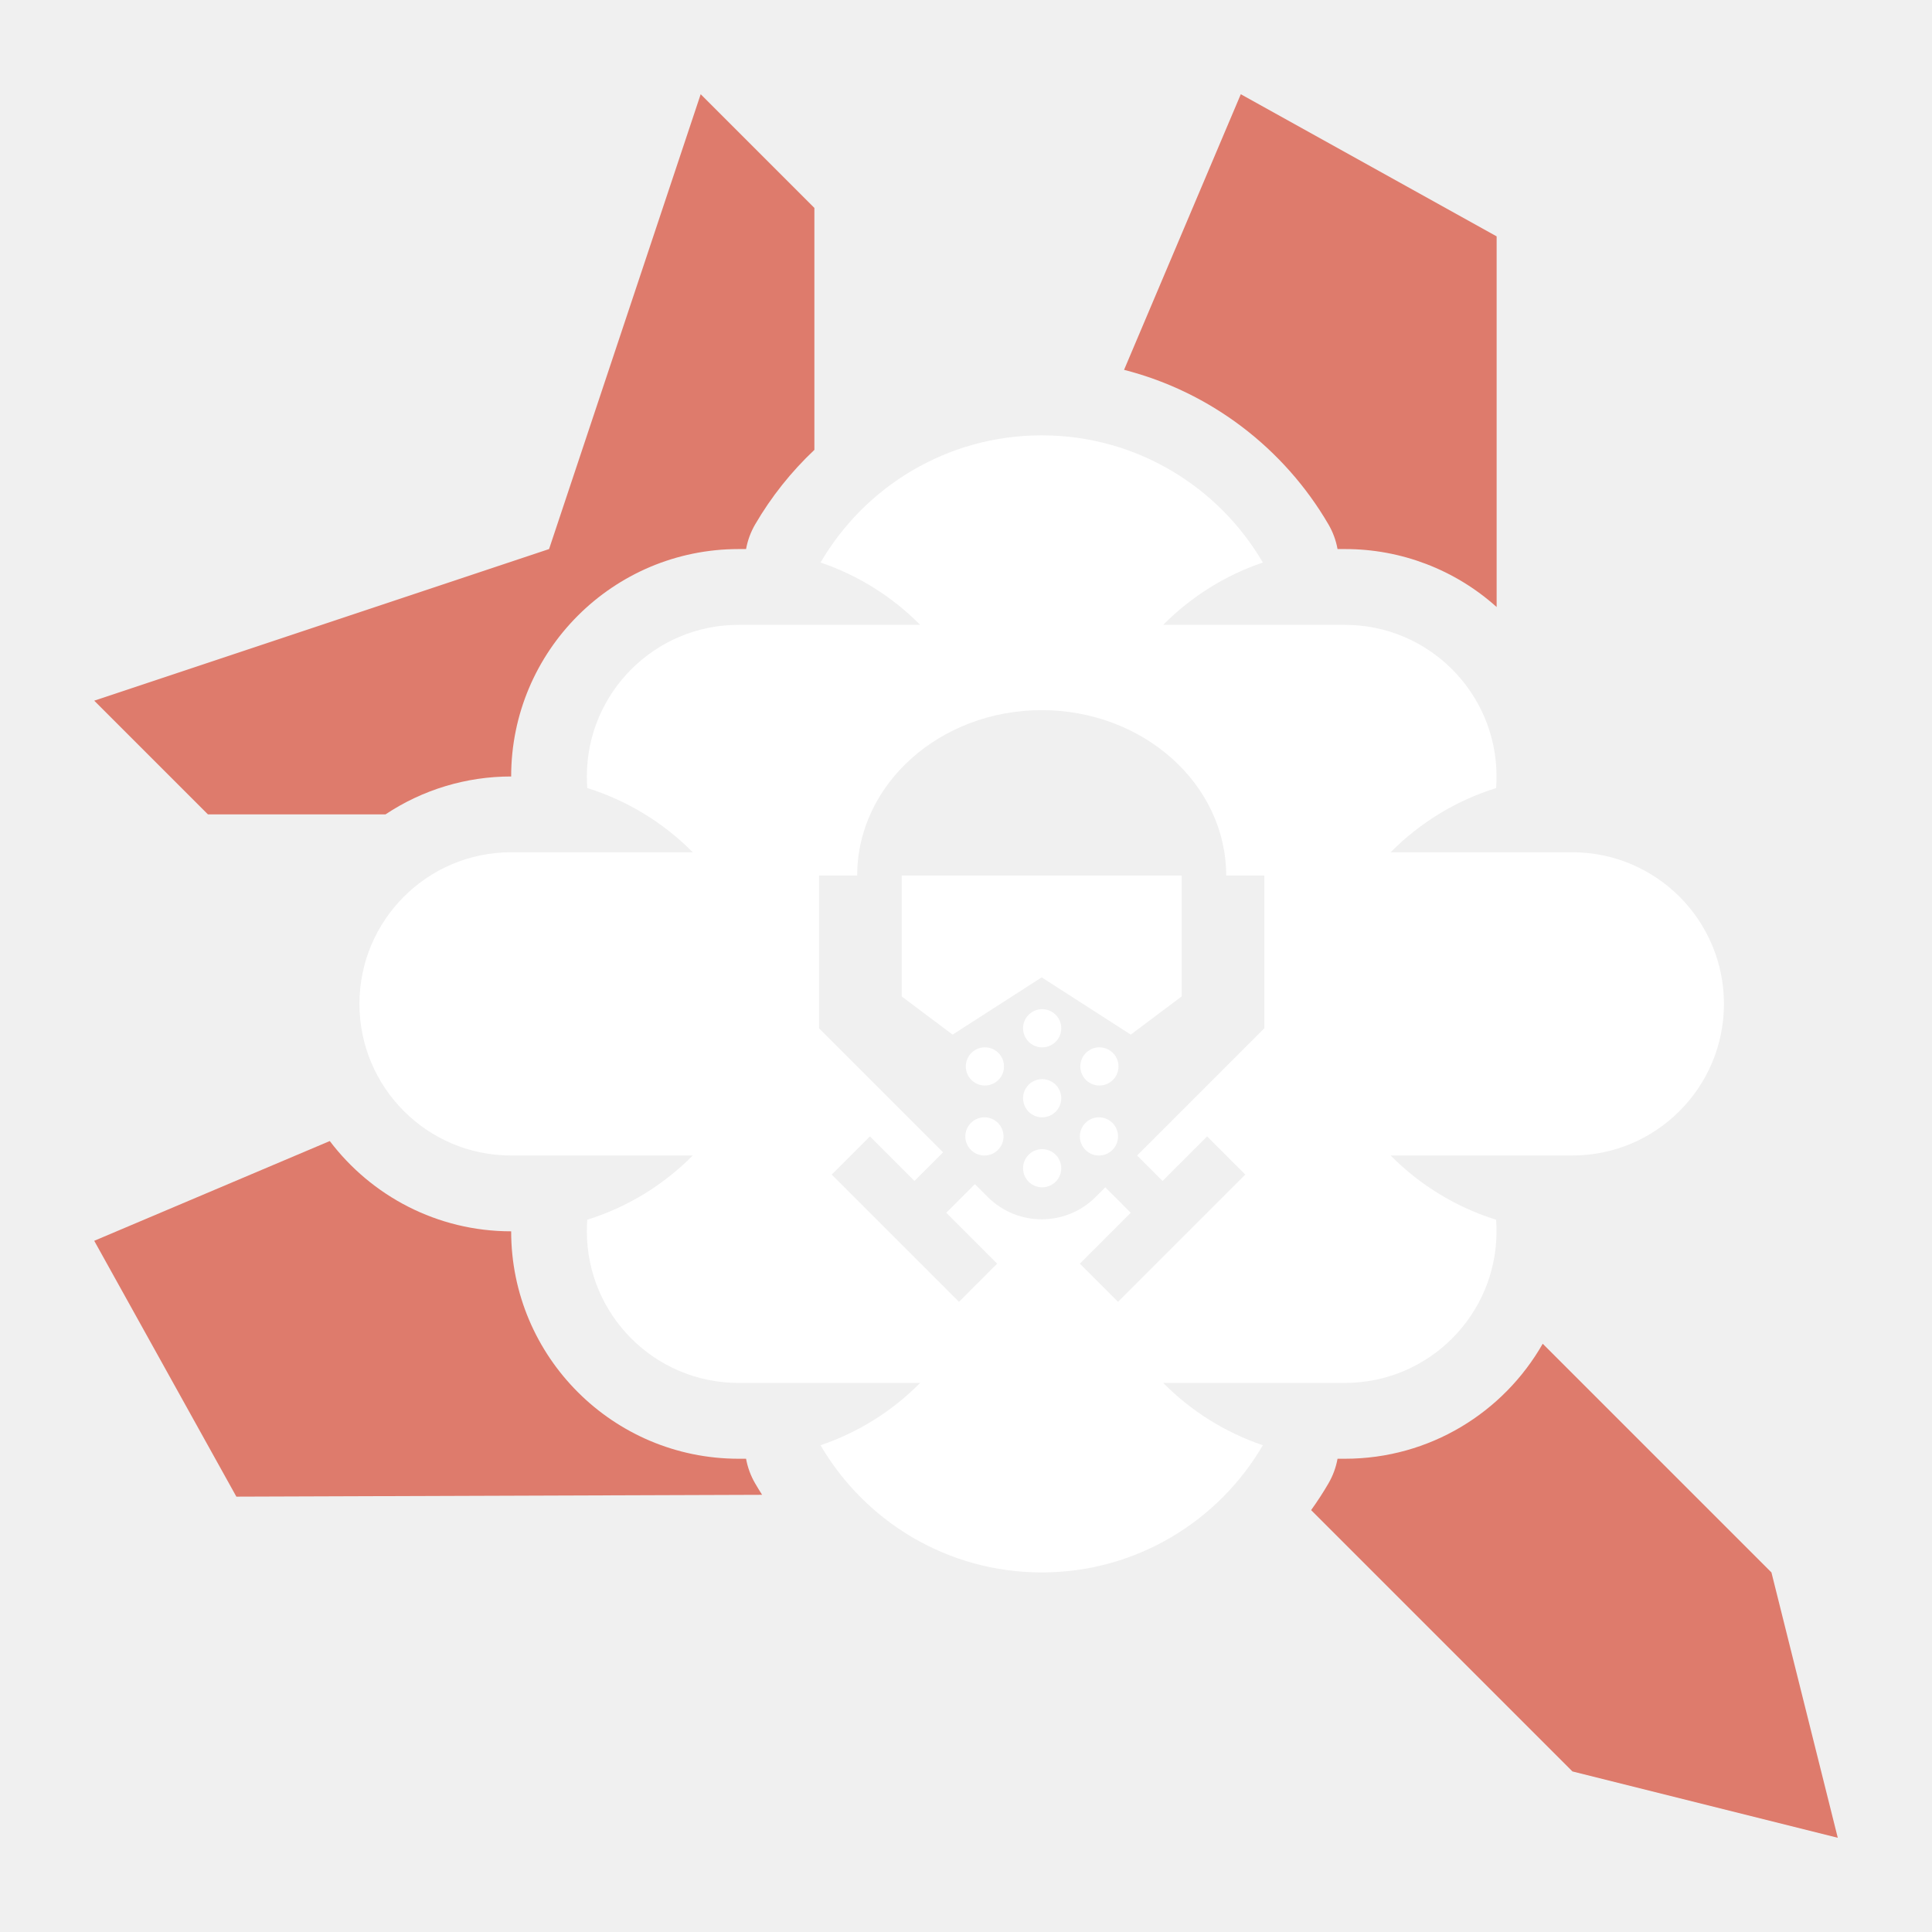
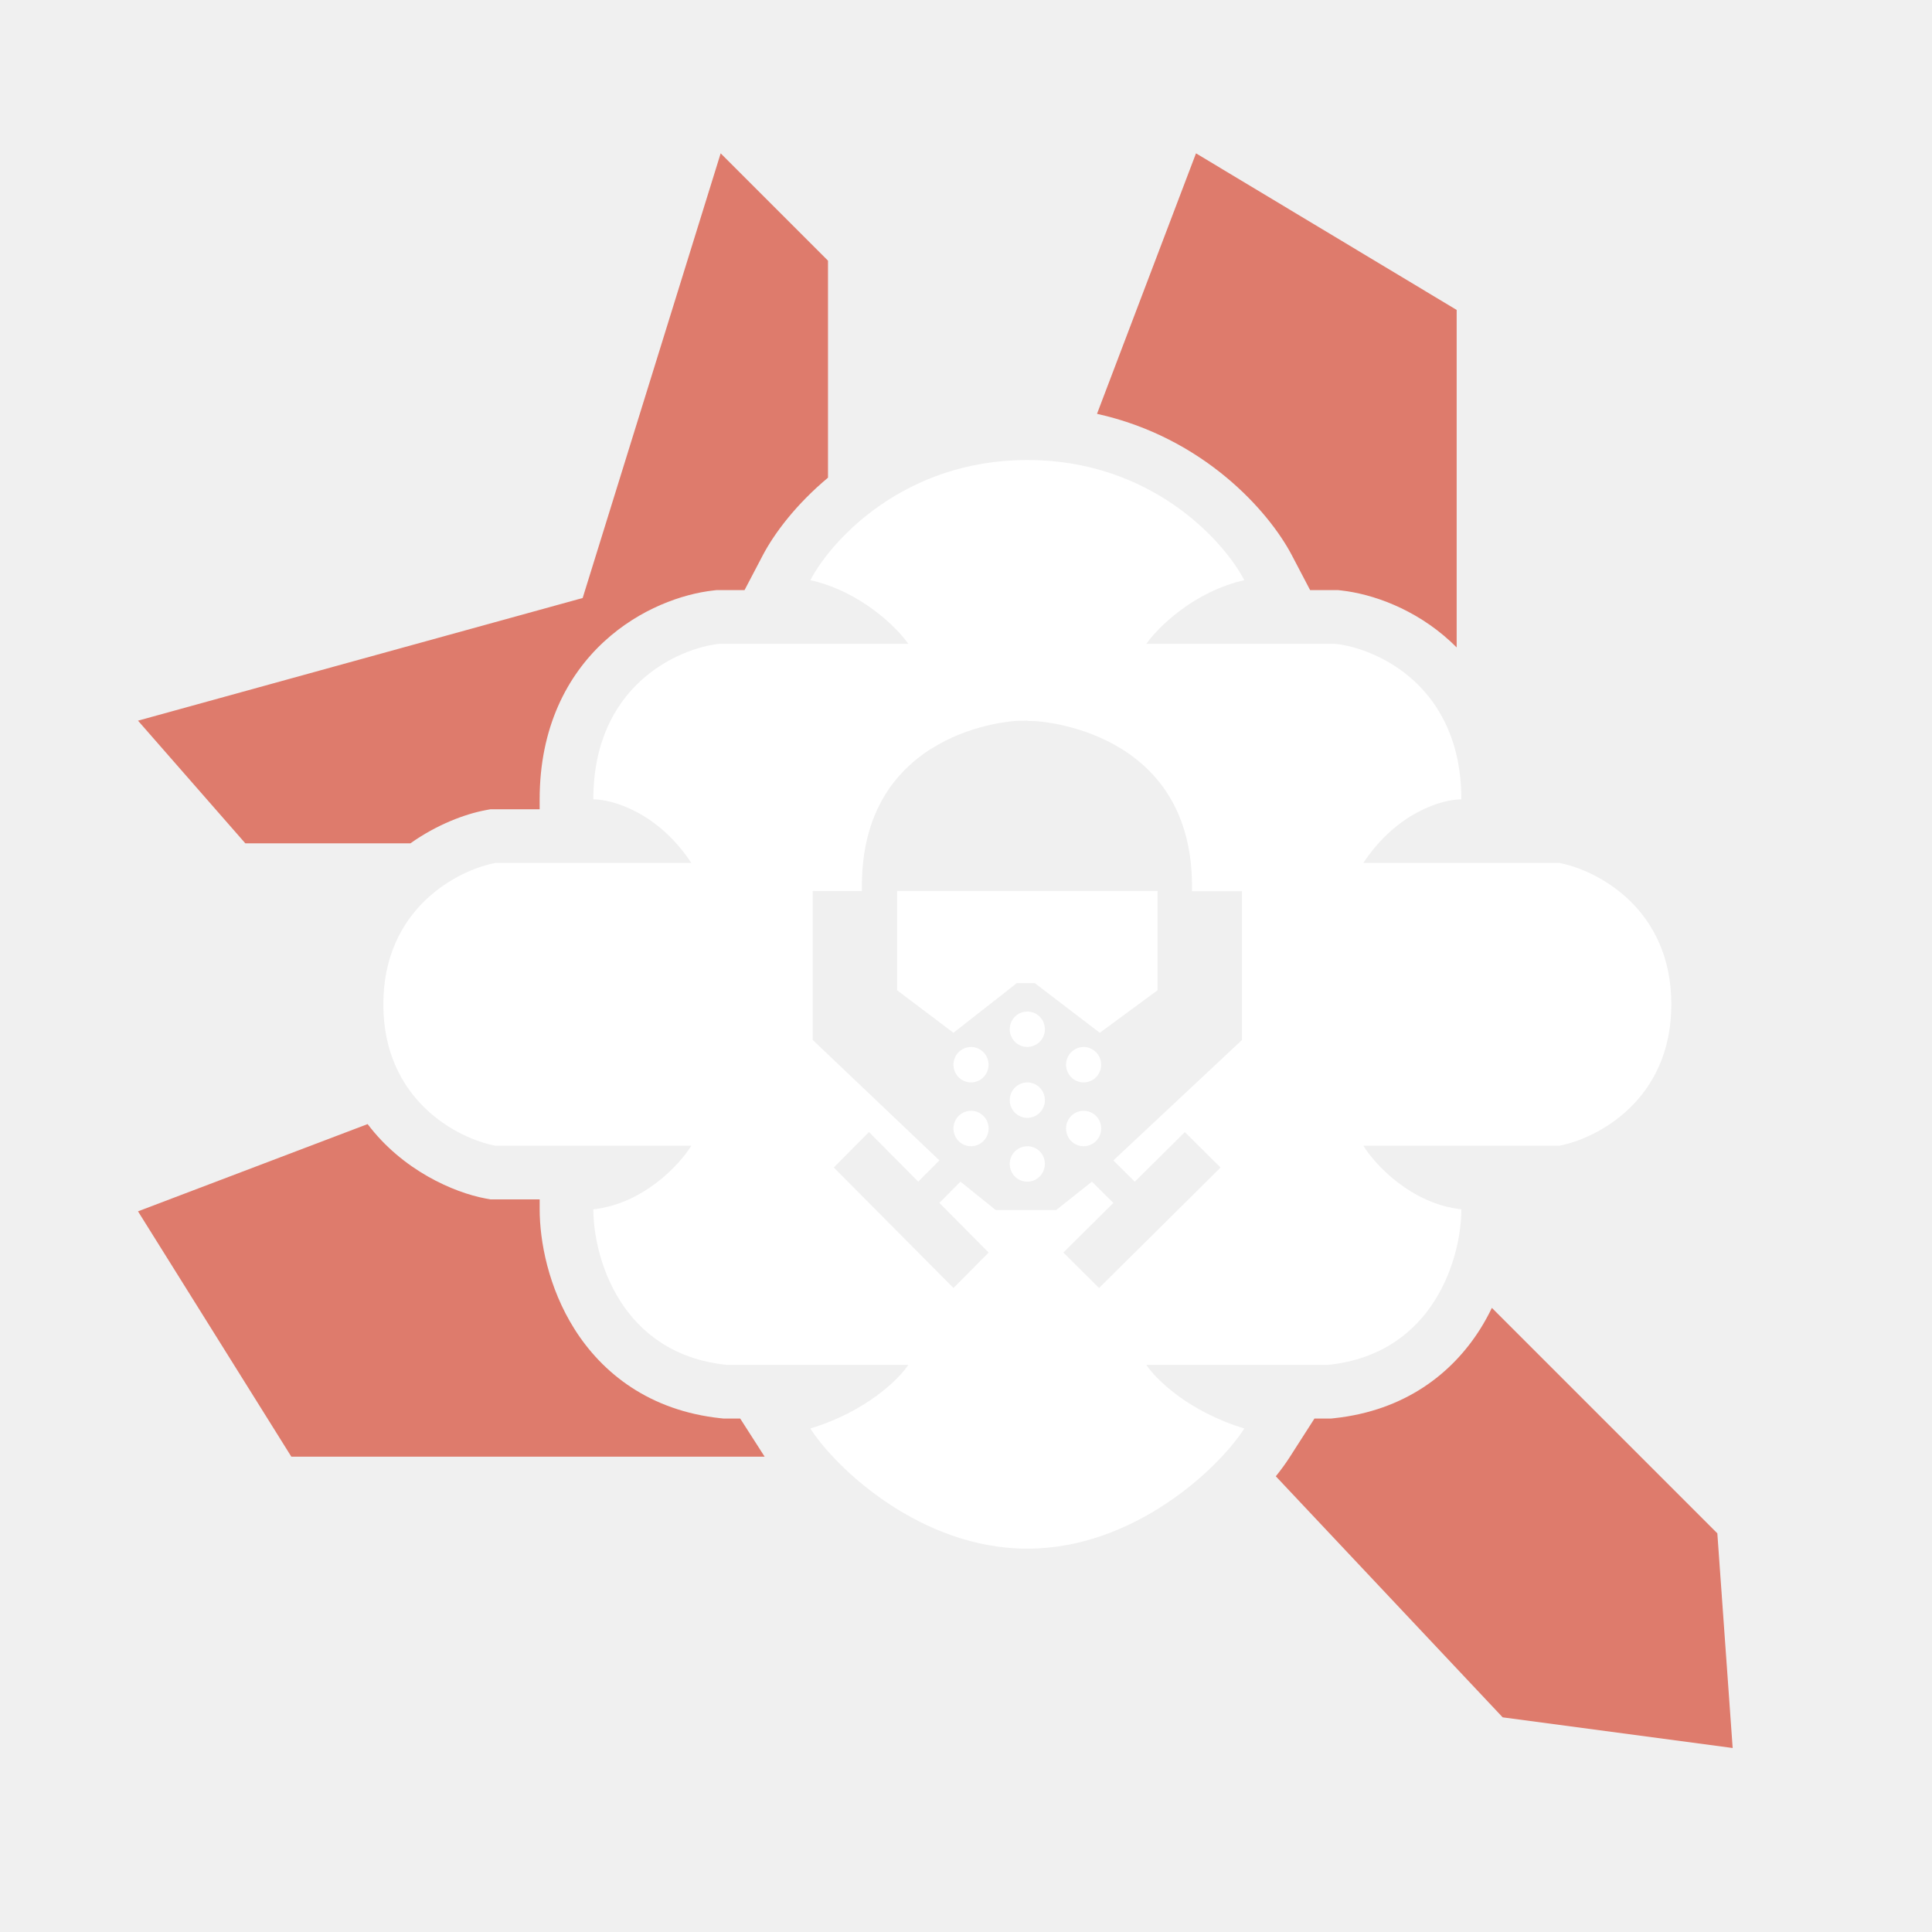
- <svg xmlns="http://www.w3.org/2000/svg" viewBox="0 0 256 256" xml:space="preserve" style="fill-rule:evenodd;clip-rule:evenodd;stroke-linejoin:round;stroke-miterlimit:2" version="1.1" id="svg7">
-   <defs id="defs7" />
-   <g transform="matrix(1.25559,0,0,1.25559,-379.2584,-416.9261)" id="g7">
-     <path style="display:none;fill:none" d="M 276,306 H 532 V 562 H 276 Z" id="path1" />
-     <clipPath id="a">
-       <path d="M 276,306 H 532 V 562 H 276 Z" id="path2" />
-     </clipPath>
-     <g clip-path="url(#a)" id="g6" style="display:inline">
-       <path style="display:none;fill:#190301" transform="translate(0,306)" d="M 276,0 H 532 V 256 H 276 Z" id="path3" />
-       <path d="M 342.736,418 H 324 l -12,-12 48,-16 16,-48 12,12 v 25.532 a 35.1,35.1 0 0 0 -6.247,7.858 8,8 0 0 0 -0.963,2.61 H 380 c -13.246,0 -24,10.754 -24,24 a 23.9,23.9 0 0 0 -13.264,4 M 420.681,371.086 433,342 l 27,15 v 39.117 A 23.9,23.9 0 0 0 444,390 h -0.79 a 8,8 0 0 0 -0.963,-2.61 c -4.658,-7.984 -12.389,-13.959 -21.566,-16.304 M 464.863,473.863 489,498 l 7,28 -28,-7 -27.579,-27.579 a 35,35 0 0 0 1.826,-2.811 8,8 0 0 0 0.963,-2.61 H 444 c 8.932,0 16.731,-4.89 20.863,-12.137 M 382.483,489.807 327,490 312,463 336.858,452.472 c 4.384,5.787 11.329,9.528 19.142,9.528 0,13.246 10.754,24 24,24 h 0.79 c 0.164,0.909 0.486,1.793 0.963,2.61 q 0.353,0.606 0.73,1.197" style="display:inline;fill:#de7b6c;fill-opacity:1" id="path4" />
-       <path d="m 2719.359,437.111 h -14.915 c -6.868,0 -12.444,-5.576 -12.444,-12.444 0,-6.868 5.576,-12.445 12.444,-12.445 h 14.915 a 21,21 0 0 0 -8.657,-5.272 q -0.035,-0.47 -0.035,-0.95 c 0,-6.868 5.576,-12.444 12.444,-12.444 h 14.915 a 21,21 0 0 0 -8.178,-5.117 C 2733.49,382.198 2740.259,378 2748,378 c 7.741,0 14.51,4.198 18.152,10.439 a 21,21 0 0 0 -8.178,5.117 h 14.915 c 6.868,0 12.444,5.576 12.444,12.444 q 0,0.48 -0.035,0.95 a 21,21 0 0 0 -8.657,5.272 h 14.915 c 6.868,0 12.444,5.576 12.444,12.445 0,6.868 -5.576,12.444 -12.444,12.444 h -14.915 a 21,21 0 0 0 8.657,5.273 q 0.035,0.47 0.035,0.949 c 0,6.869 -5.576,12.445 -12.444,12.445 h -14.915 a 21,21 0 0 0 8.178,5.116 c -3.642,6.242 -10.411,10.439 -18.152,10.439 -7.741,0 -14.51,-4.197 -18.152,-10.439 a 21,21 0 0 0 8.178,-5.116 h -14.915 c -6.868,0 -12.444,-5.576 -12.444,-12.445 q 0,-0.479 0.035,-0.949 a 21,21 0 0 0 8.657,-5.273 m 20.547,-0.261 -2.35,2.35 -3.656,-3.656 -3.133,3.134 10.444,10.444 3.133,-3.133 -4.177,-4.178 2.35,-2.35 1.052,1.052 a 6.265,6.265 0 0 0 8.862,0 l 0.791,-0.791 2.089,2.089 -4.178,4.178 3.134,3.133 10.444,-10.444 -3.133,-3.134 -3.656,3.656 -2.089,-2.089 10.445,-10.444 v -12.534 h -3.134 c 0,-7.493 -6.786,-13.577 -15.144,-13.577 -8.358,0 -15.144,6.084 -15.144,13.577 h -3.134 v 12.534 z M 2748,425.1 a 1.568,1.568 0 1 1 0,3.135 1.568,1.568 0 0 1 0,-3.135 m -4.7,8.878 a 1.567,1.567 0 1 1 0,3.135 1.567,1.567 0 0 1 0,-3.135 m 4.7,-3.134 a 1.568,1.568 0 1 1 0,3.135 1.568,1.568 0 0 1 0,-3.135 m 4.7,-2.611 a 1.568,1.568 0 1 1 -10e-4,3.135 1.568,1.568 0 0 1 10e-4,-3.135 m 6.789,-14.1 v 9.923 l -4.178,3.133 -7.311,-4.7 -7.311,4.7 -4.178,-3.133 v -9.923 z M 2748,436.589 a 1.568,1.568 0 1 1 0,3.135 1.568,1.568 0 0 1 0,-3.135 m 4.7,-2.611 a 1.567,1.567 0 1 1 0,3.135 1.567,1.567 0 0 1 0,-3.135 m -9.4,-5.745 a 1.568,1.568 0 1 1 0,3.135 1.568,1.568 0 0 1 0,-3.135" style="display:inline;fill:#ffffff;fill-opacity:1" transform="matrix(1.28571,0,0,1.28571,-3121.143,-108)" id="path5" />
-       <path d="M 276,15 V 0 H 532 V 15 Z M 518,0.82 H 290 v 13.36 h 228 z" style="display:none;fill:#dc6455" transform="matrix(1,0,0,17.06667,0,306)" id="path6" />
-     </g>
-   </g>
+ <svg xmlns="http://www.w3.org/2000/svg" viewBox="0 0 126 126" fill="none">
+   <path fill="#de7b6c" d="m112 100 1 14-15-2-14.795-15.72c.345-.43.646-.841.895-1.23l1.626-2.537h1.09l.184-.02c4.65-.494 7.721-2.946 9.528-5.806.289-.457.542-.923.768-1.391zM23.975 73.31c2.281 3.022 5.617 4.46 7.678 4.85l.323.06h3.22v.65c0 2.066.556 5.095 2.276 7.816C39.279 89.547 42.35 92 47 92.494l.184.02h1.09L49.868 95H19L9 79zM54 17v14.153c-2.086 1.74-3.506 3.637-4.252 5.06l-1.192 2.274h-1.838l-.196.022c-2.011.226-4.788 1.182-7.115 3.323-2.437 2.243-4.212 5.638-4.212 10.298v.65h-3.22l-.322.06c-1.313.248-3.142.923-4.888 2.16H16l-7-8 29-8 9-29zM95 20.213v22.01q-.2-.2-.407-.391c-2.327-2.14-5.104-3.097-7.115-3.323l-.196-.022h-1.838l-1.192-2.274c-1.507-2.875-5.765-7.686-12.708-9.224L78 10z" />
+   <path fill="#fff" d="M67 30c8.035 0 12.783 5.225 14.152 7.838-3.287.738-5.63 3.073-6.391 4.15h12.326c2.739.307 8.218 2.765 8.218 10.142-1.218 0-4.2.83-6.392 4.15h12.782c2.435.46 7.305 2.95 7.305 9.22s-4.87 8.76-7.305 9.22H88.913c.761 1.23 3.105 3.781 6.392 4.15 0 3.074-1.735 9.405-8.674 10.143H74.76c.608.922 2.74 3.043 6.391 4.15C79.478 95.774 73.94 101 67 101c-6.94 0-12.478-5.225-14.152-7.838 3.652-1.106 5.783-3.227 6.391-4.15H47.37c-6.939-.737-8.674-7.068-8.674-10.142 3.287-.369 5.631-2.92 6.392-4.15H32.305C29.87 74.26 25 71.77 25 65.5s4.87-8.76 7.305-9.22h12.782c-2.191-3.32-5.174-4.15-6.392-4.15 0-7.377 5.479-9.835 8.218-10.143H59.24c-.76-1.076-3.104-3.411-6.391-4.15C54.218 35.226 58.965 30 67 30m-.689 17.013s-10.31.431-10.098 11.096c-1.303.014-3.21 0-3.213 0v9.71l8.265 7.859-1.38 1.386-3.213-3.236-2.295 2.312 7.806 7.859 2.295-2.311-3.213-3.237 1.374-1.387 2.296 1.85h3.948l2.33-1.85 1.398 1.387-3.262 3.237L71.679 84l7.923-7.857-2.33-2.312-3.263 3.236-1.399-1.386L81 67.824V58.12c-.002 0-1.94.014-3.263 0 .214-10.635-10.195-11.09-10.253-11.092l-.47-.008V47zm.913 27.762a1.14 1.14 0 0 1 .9.909 1.16 1.16 0 0 1-.487 1.185 1.14 1.14 0 0 1-1.698-.518 1.163 1.163 0 0 1 .622-1.51c.21-.087.44-.11.663-.066m-3.672-2.311c.222.044.426.155.587.316a1.16 1.16 0 0 1-.174 1.778 1.14 1.14 0 0 1-1.697-.519 1.16 1.16 0 0 1 .622-1.51c.21-.087.44-.11.662-.065m7.343 0a1.15 1.15 0 0 1 .902.908 1.16 1.16 0 0 1-.488 1.186 1.14 1.14 0 0 1-1.698-.519 1.163 1.163 0 0 1 .622-1.51c.21-.087.44-.11.662-.065m-3.672-1.85a1.15 1.15 0 0 1 .901.908 1.16 1.16 0 0 1-.487 1.187 1.14 1.14 0 0 1-1.448-.144 1.16 1.16 0 0 1-.336-.817 1.151 1.151 0 0 1 1.37-1.134m-3.671-2.311a1.16 1.16 0 0 1 .413 2.095 1.14 1.14 0 0 1-1.448-.145 1.16 1.16 0 0 1 .372-1.884c.21-.087.44-.11.663-.066m7.343 0a1.16 1.16 0 0 1 .413 2.095 1.14 1.14 0 0 1-1.448-.145 1.16 1.16 0 0 1 .372-1.884c.21-.087.441-.11.663-.066m-3.671-2.312a1.145 1.145 0 0 1 .9.907A1.156 1.156 0 0 1 67 68.28a1.14 1.14 0 0 1-1.06-.714 1.16 1.16 0 0 1 .62-1.51c.21-.087.441-.11.664-.065m8.267-7.882v6.473l-3.765 2.774-4.236-3.237h-1.178l-4.131 3.237-3.673-2.774v-6.473z" />
</svg>
